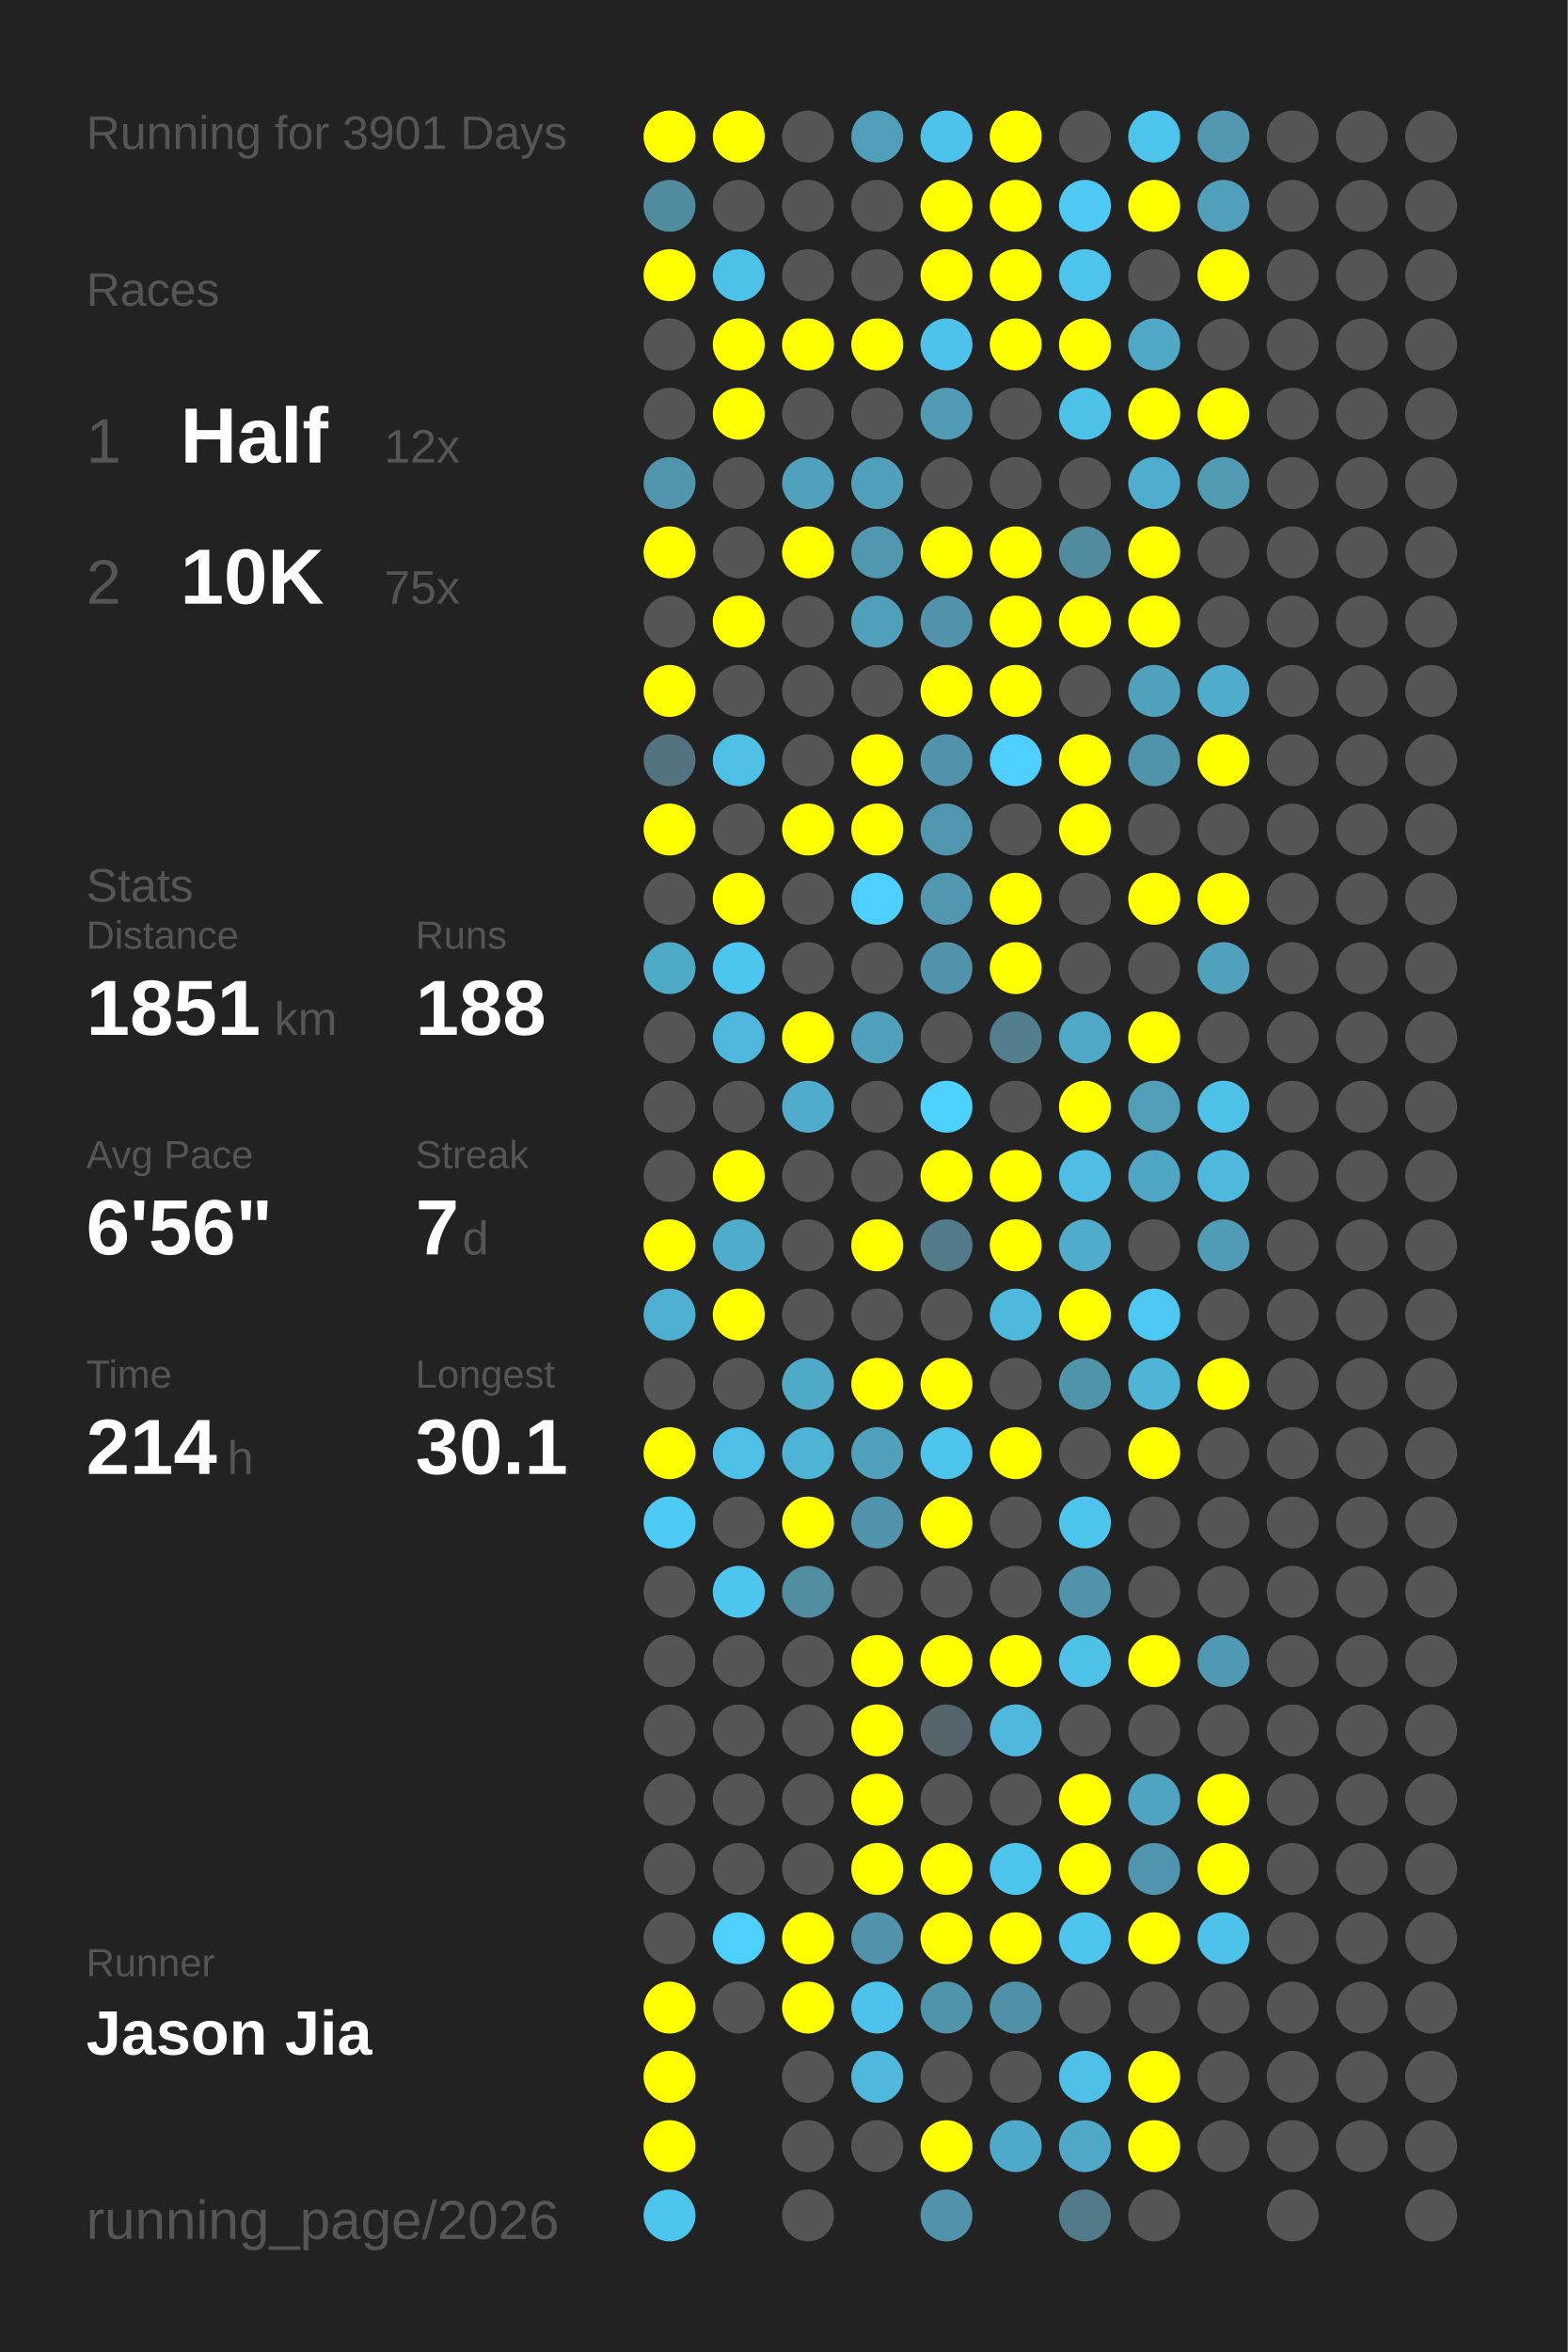
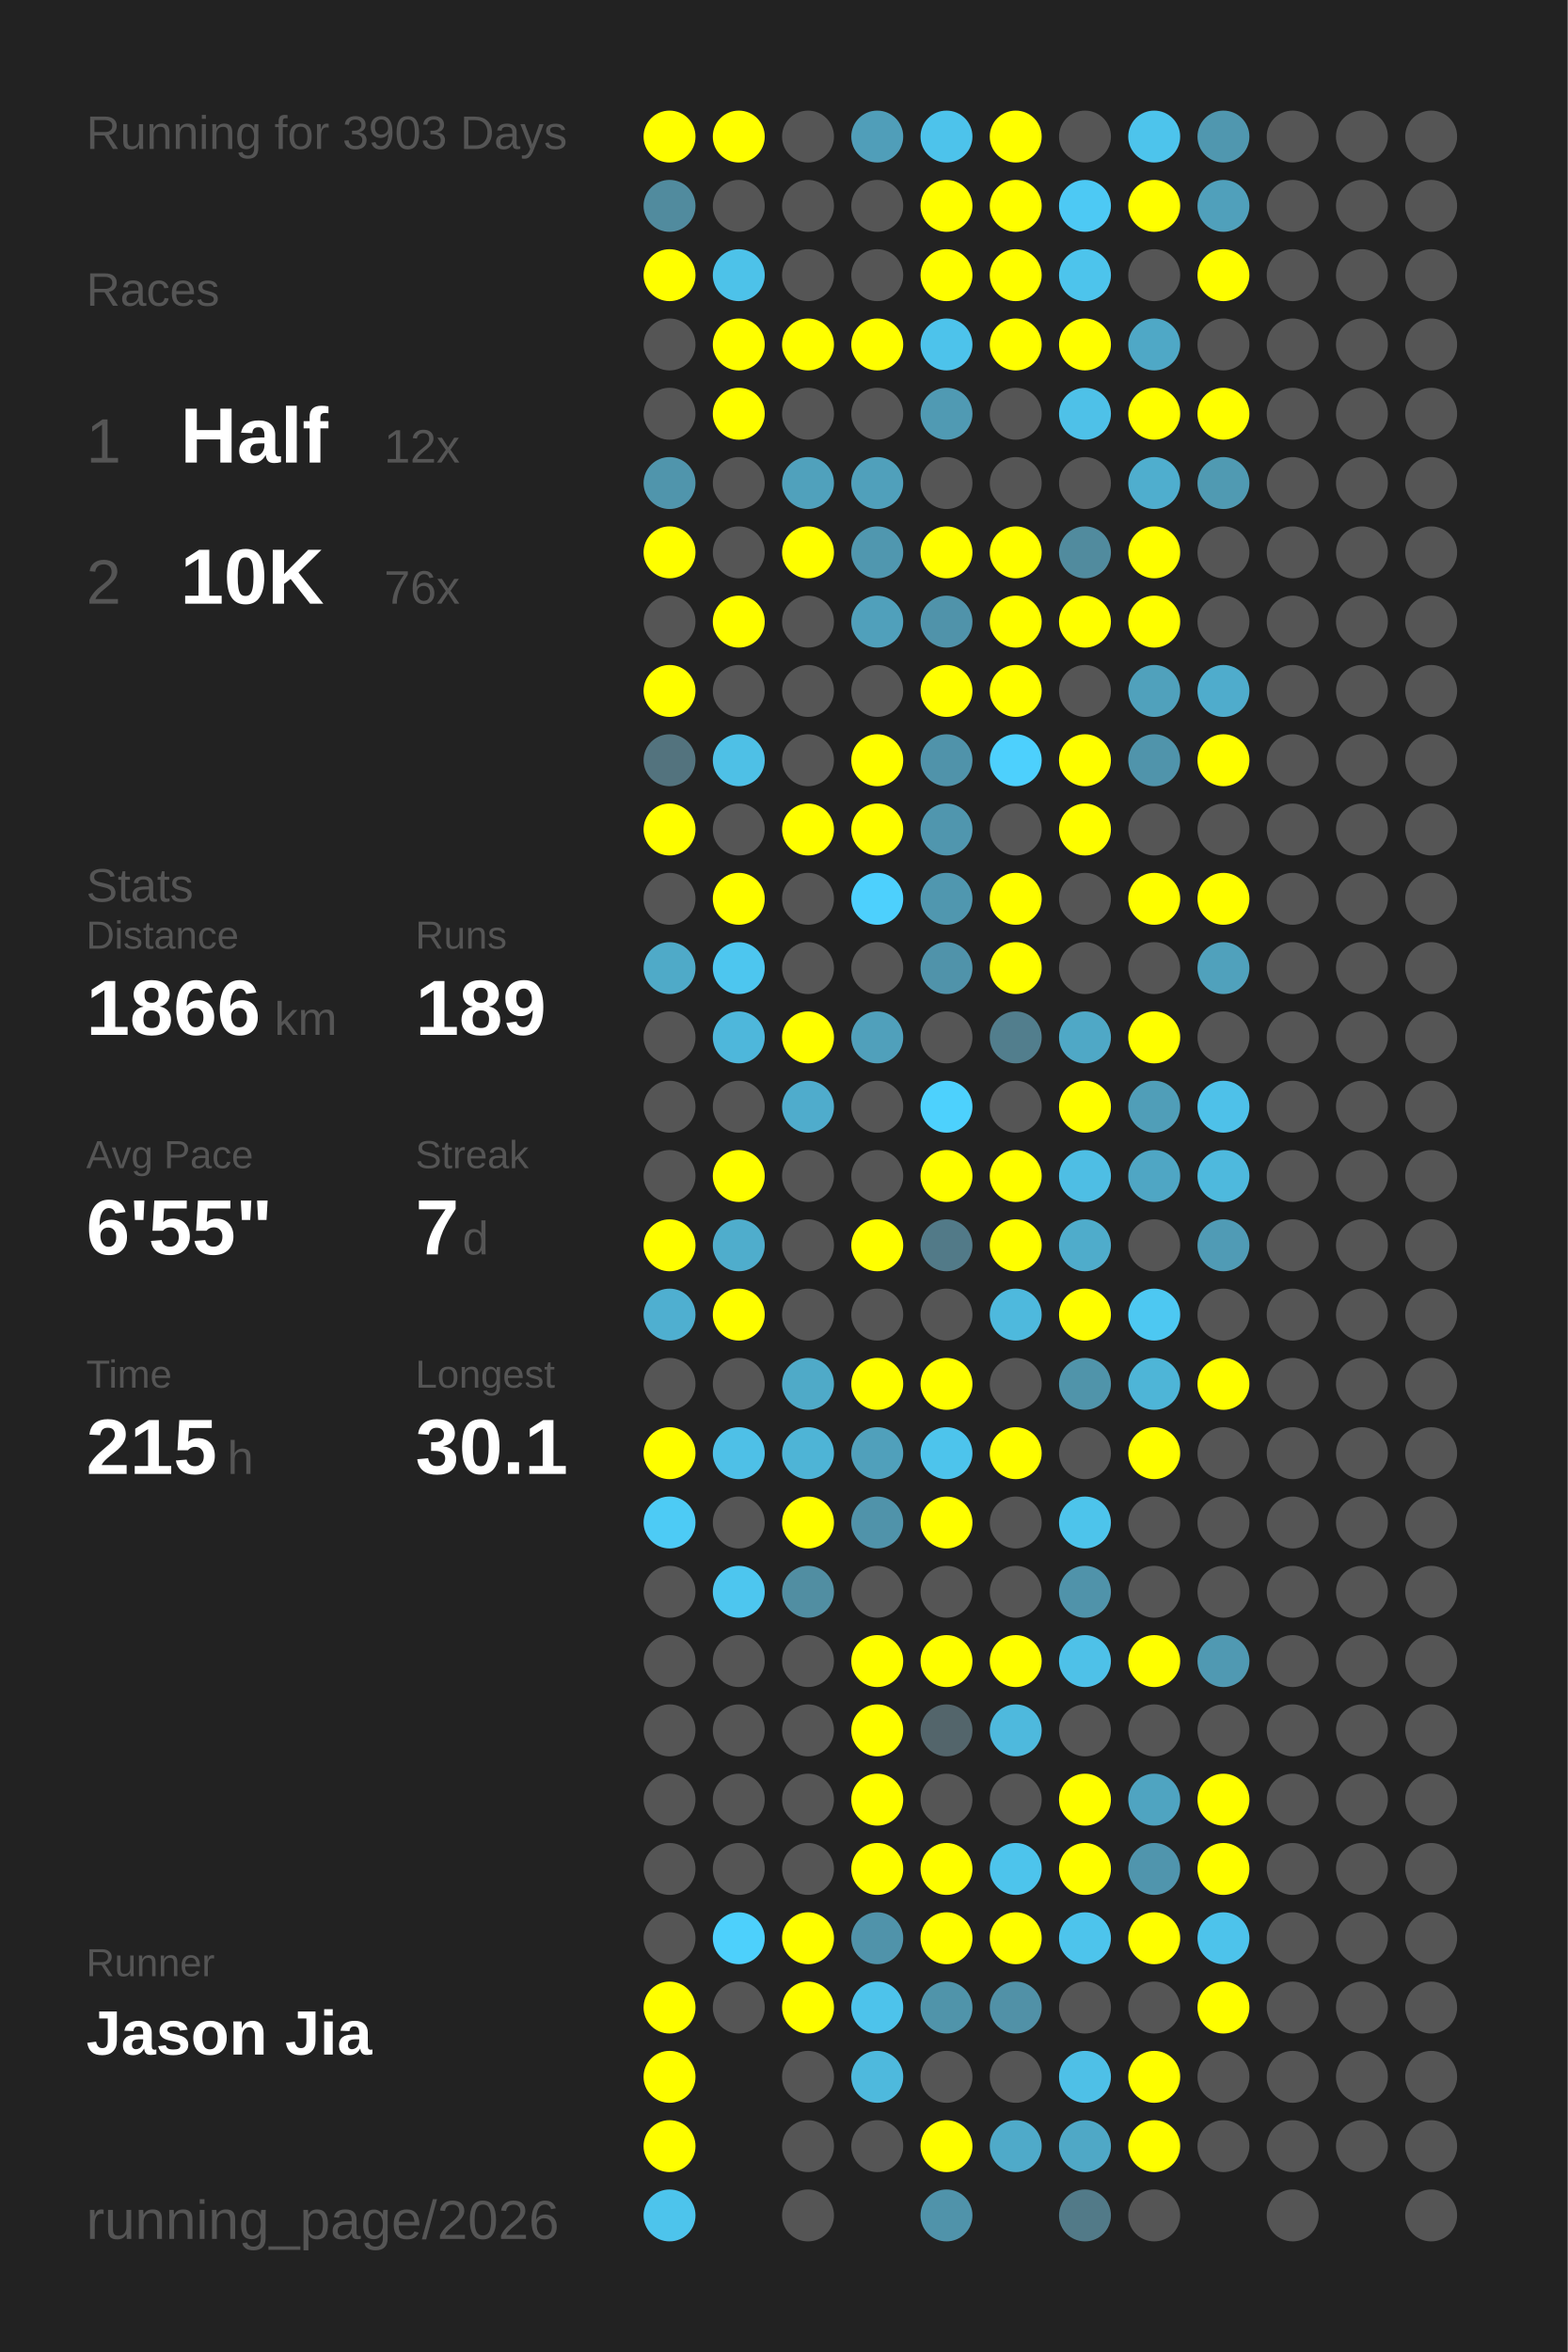
<svg xmlns="http://www.w3.org/2000/svg" baseProfile="full" height="300mm" version="1.1" viewBox="0,0,200,300" width="200mm">
  <defs />
  <rect fill="#222222" height="300" width="200" x="0" y="0" />
-   <text fill="#555555" style="font-size:6px; font-family:Arial;" x="11" y="19">Running for 3901 Days</text>
+   <text fill="#555555" style="font-size:6px; font-family:Arial;" x="11" y="19">Running for 3903 Days</text>
  <text fill="#555555" style="font-size:6px; font-family:Arial;" x="11" y="39">Races</text>
  <text fill="#555555" style="font-size:8px; font-family:Arial;" x="11" y="59">1</text>
  <text fill="#FFFFFF" style="font-size:10px; font-family:Arial; font-weight:bold;" x="23" y="59">Half</text>
  <text fill="#555555" style="font-size:6px; font-family:Arial;" x="49" y="59">12x</text>
  <text fill="#555555" style="font-size:8px; font-family:Arial;" x="11" y="77">2</text>
  <text fill="#FFFFFF" style="font-size:10px; font-family:Arial; font-weight:bold;" x="23" y="77">10K</text>
-   <text fill="#555555" style="font-size:6px; font-family:Arial;" x="49" y="77">75x</text>
+   <text fill="#555555" style="font-size:6px; font-family:Arial;" x="49" y="77">76x</text>
  <text fill="#555555" style="font-size:6px; font-family:Arial;" x="11" y="115">Stats</text>
  <text fill="#555555" style="font-size:5px; font-family:Arial;" x="11" y="121">Distance</text>
-   <text fill="#FFFFFF" style="font-size:10px; font-family:Arial; font-weight:bold;" x="11" y="132">1851</text>
+   <text fill="#FFFFFF" style="font-size:10px; font-family:Arial; font-weight:bold;" x="11" y="132">1866</text>
  <text fill="#555555" style="font-size:6px; font-family:Arial;" x="35" y="132">km</text>
  <text fill="#555555" style="font-size:5px; font-family:Arial;" x="53" y="121">Runs</text>
-   <text fill="#FFFFFF" style="font-size:10px; font-family:Arial; font-weight:bold;" x="53" y="132">188</text>
+   <text fill="#FFFFFF" style="font-size:10px; font-family:Arial; font-weight:bold;" x="53" y="132">189</text>
  <text fill="#555555" style="font-size:5px; font-family:Arial;" x="11" y="149">Avg Pace</text>
-   <text fill="#FFFFFF" style="font-size:10px; font-family:Arial; font-weight:bold;" x="11" y="160">6'56"</text>
+   <text fill="#FFFFFF" style="font-size:10px; font-family:Arial; font-weight:bold;" x="11" y="160">6'55"</text>
  <text fill="#555555" style="font-size:5px; font-family:Arial;" x="53" y="149">Streak</text>
  <text fill="#FFFFFF" style="font-size:10px; font-family:Arial; font-weight:bold;" x="53" y="160">7</text>
  <text fill="#555555" style="font-size:6px; font-family:Arial;" x="59" y="160">d</text>
  <text fill="#555555" style="font-size:5px; font-family:Arial;" x="11" y="177">Time</text>
-   <text fill="#FFFFFF" style="font-size:10px; font-family:Arial; font-weight:bold;" x="11" y="188">214</text>
+   <text fill="#FFFFFF" style="font-size:10px; font-family:Arial; font-weight:bold;" x="11" y="188">215</text>
  <text fill="#555555" style="font-size:6px; font-family:Arial;" x="29" y="188">h</text>
  <text fill="#555555" style="font-size:5px; font-family:Arial;" x="53" y="177">Longest</text>
  <text fill="#FFFFFF" style="font-size:10px; font-family:Arial; font-weight:bold;" x="53" y="188">30.1</text>
  <text fill="#555555" style="font-size:5px; font-family:Arial;" x="11" y="252.065">Runner</text>
  <text fill="#FFFFFF" style="font-size:8px; font-family:Arial; font-weight:bold;" x="11" y="262.065">Jason Jia</text>
  <text fill="#555555" style="font-size:7px; font-family:Arial;" x="11" y="285.581">running_page/2026</text>
  <circle cx="85.417" cy="17.419" fill="#FFFF00" r="3.312" />
  <circle cx="85.417" cy="26.258" fill="#518b9e" r="3.312" />
  <circle cx="85.417" cy="35.097" fill="#FFFF00" r="3.312" />
  <circle cx="85.417" cy="43.935" fill="#555555" r="3.312" />
  <circle cx="85.417" cy="52.774" fill="#555555" r="3.312" />
  <circle cx="85.417" cy="61.613" fill="#5095ac" r="3.312" />
  <circle cx="85.417" cy="70.452" fill="#FFFF00" r="3.312" />
  <circle cx="85.417" cy="79.29" fill="#555555" r="3.312" />
  <circle cx="85.417" cy="88.129" fill="#FFFF00" r="3.312" />
  <circle cx="85.417" cy="96.968" fill="#53737e" r="3.312" />
  <circle cx="85.417" cy="105.806" fill="#FFFF00" r="3.312" />
  <circle cx="85.417" cy="114.645" fill="#555555" r="3.312" />
  <circle cx="85.417" cy="123.484" fill="#4faac8" r="3.312" />
  <circle cx="85.417" cy="132.323" fill="#555555" r="3.312" />
  <circle cx="85.417" cy="141.161" fill="#555555" r="3.312" />
  <circle cx="85.417" cy="150" fill="#555555" r="3.312" />
  <circle cx="85.417" cy="158.839" fill="#FFFF00" r="3.312" />
  <circle cx="85.417" cy="167.677" fill="#4fafd0" r="3.312" />
  <circle cx="85.417" cy="176.516" fill="#555555" r="3.312" />
  <circle cx="85.417" cy="185.355" fill="#FFFF00" r="3.312" />
  <circle cx="85.417" cy="194.194" fill="#4dcbf5" r="3.312" />
  <circle cx="85.417" cy="203.032" fill="#555555" r="3.312" />
  <circle cx="85.417" cy="211.871" fill="#555555" r="3.312" />
  <circle cx="85.417" cy="220.71" fill="#555555" r="3.312" />
  <circle cx="85.417" cy="229.548" fill="#555555" r="3.312" />
  <circle cx="85.417" cy="238.387" fill="#555555" r="3.312" />
  <circle cx="85.417" cy="247.226" fill="#555555" r="3.312" />
  <circle cx="85.417" cy="256.065" fill="#FFFF00" r="3.312" />
  <circle cx="85.417" cy="264.903" fill="#FFFF00" r="3.312" />
  <circle cx="85.417" cy="273.742" fill="#FFFF00" r="3.312" />
  <circle cx="85.417" cy="282.581" fill="#4dc4ec" r="3.312" />
  <circle cx="94.25" cy="17.419" fill="#FFFF00" r="3.312" />
  <circle cx="94.25" cy="26.258" fill="#555555" r="3.312" />
  <circle cx="94.25" cy="35.097" fill="#4dc2e9" r="3.312" />
  <circle cx="94.25" cy="43.935" fill="#FFFF00" r="3.312" />
  <circle cx="94.25" cy="52.774" fill="#FFFF00" r="3.312" />
  <circle cx="94.25" cy="61.613" fill="#555555" r="3.312" />
  <circle cx="94.25" cy="70.452" fill="#555555" r="3.312" />
  <circle cx="94.25" cy="79.29" fill="#FFFF00" r="3.312" />
  <circle cx="94.25" cy="88.129" fill="#555555" r="3.312" />
  <circle cx="94.25" cy="96.968" fill="#4ec0e6" r="3.312" />
  <circle cx="94.25" cy="105.806" fill="#555555" r="3.312" />
  <circle cx="94.25" cy="114.645" fill="#FFFF00" r="3.312" />
  <circle cx="94.25" cy="123.484" fill="#4dc6ef" r="3.312" />
  <circle cx="94.25" cy="132.323" fill="#4eb7db" r="3.312" />
  <circle cx="94.25" cy="141.161" fill="#555555" r="3.312" />
  <circle cx="94.25" cy="150" fill="#FFFF00" r="3.312" />
  <circle cx="94.25" cy="158.839" fill="#4fadcc" r="3.312" />
  <circle cx="94.25" cy="167.677" fill="#FFFF00" r="3.312" />
  <circle cx="94.25" cy="176.516" fill="#555555" r="3.312" />
  <circle cx="94.25" cy="185.355" fill="#4ec0e7" r="3.312" />
  <circle cx="94.25" cy="194.194" fill="#555555" r="3.312" />
  <circle cx="94.25" cy="203.032" fill="#4dc6ef" r="3.312" />
  <circle cx="94.25" cy="211.871" fill="#555555" r="3.312" />
  <circle cx="94.25" cy="220.71" fill="#555555" r="3.312" />
  <circle cx="94.25" cy="229.548" fill="#555555" r="3.312" />
  <circle cx="94.25" cy="238.387" fill="#555555" r="3.312" />
  <circle cx="94.25" cy="247.226" fill="#4dd0fc" r="3.312" />
  <circle cx="94.25" cy="256.065" fill="#555555" r="3.312" />
  <circle cx="103.083" cy="17.419" fill="#555555" r="3.312" />
  <circle cx="103.083" cy="26.258" fill="#555555" r="3.312" />
  <circle cx="103.083" cy="35.097" fill="#555555" r="3.312" />
  <circle cx="103.083" cy="43.935" fill="#FFFF00" r="3.312" />
  <circle cx="103.083" cy="52.774" fill="#555555" r="3.312" />
  <circle cx="103.083" cy="61.613" fill="#50a1bc" r="3.312" />
  <circle cx="103.083" cy="70.452" fill="#FFFF00" r="3.312" />
  <circle cx="103.083" cy="79.29" fill="#555555" r="3.312" />
  <circle cx="103.083" cy="88.129" fill="#555555" r="3.312" />
  <circle cx="103.083" cy="96.968" fill="#555555" r="3.312" />
  <circle cx="103.083" cy="105.806" fill="#FFFF00" r="3.312" />
  <circle cx="103.083" cy="114.645" fill="#555555" r="3.312" />
  <circle cx="103.083" cy="123.484" fill="#555555" r="3.312" />
  <circle cx="103.083" cy="132.323" fill="#FFFF00" r="3.312" />
  <circle cx="103.083" cy="141.161" fill="#4faccc" r="3.312" />
  <circle cx="103.083" cy="150" fill="#555555" r="3.312" />
  <circle cx="103.083" cy="158.839" fill="#555555" r="3.312" />
  <circle cx="103.083" cy="167.677" fill="#555555" r="3.312" />
  <circle cx="103.083" cy="176.516" fill="#4faac8" r="3.312" />
  <circle cx="103.083" cy="185.355" fill="#4eb4d6" r="3.312" />
  <circle cx="103.083" cy="194.194" fill="#FFFF00" r="3.312" />
  <circle cx="103.083" cy="203.032" fill="#518ea2" r="3.312" />
  <circle cx="103.083" cy="211.871" fill="#555555" r="3.312" />
  <circle cx="103.083" cy="220.71" fill="#555555" r="3.312" />
  <circle cx="103.083" cy="229.548" fill="#555555" r="3.312" />
  <circle cx="103.083" cy="238.387" fill="#555555" r="3.312" />
  <circle cx="103.083" cy="247.226" fill="#FFFF00" r="3.312" />
  <circle cx="103.083" cy="256.065" fill="#FFFF00" r="3.312" />
  <circle cx="103.083" cy="264.903" fill="#555555" r="3.312" />
  <circle cx="103.083" cy="273.742" fill="#555555" r="3.312" />
  <circle cx="103.083" cy="282.581" fill="#555555" r="3.312" />
  <circle cx="111.917" cy="17.419" fill="#509eb9" r="3.312" />
  <circle cx="111.917" cy="26.258" fill="#555555" r="3.312" />
  <circle cx="111.917" cy="35.097" fill="#555555" r="3.312" />
  <circle cx="111.917" cy="43.935" fill="#FFFF00" r="3.312" />
  <circle cx="111.917" cy="52.774" fill="#555555" r="3.312" />
  <circle cx="111.917" cy="61.613" fill="#50a0bb" r="3.312" />
  <circle cx="111.917" cy="70.452" fill="#5097af" r="3.312" />
  <circle cx="111.917" cy="79.29" fill="#50a0bb" r="3.312" />
  <circle cx="111.917" cy="88.129" fill="#555555" r="3.312" />
  <circle cx="111.917" cy="96.968" fill="#FFFF00" r="3.312" />
  <circle cx="111.917" cy="105.806" fill="#FFFF00" r="3.312" />
  <circle cx="111.917" cy="114.645" fill="#4dd0fd" r="3.312" />
  <circle cx="111.917" cy="123.484" fill="#555555" r="3.312" />
  <circle cx="111.917" cy="132.323" fill="#50a0bb" r="3.312" />
  <circle cx="111.917" cy="141.161" fill="#555555" r="3.312" />
  <circle cx="111.917" cy="150" fill="#555555" r="3.312" />
  <circle cx="111.917" cy="158.839" fill="#FFFF00" r="3.312" />
  <circle cx="111.917" cy="167.677" fill="#555555" r="3.312" />
  <circle cx="111.917" cy="176.516" fill="#FFFF00" r="3.312" />
  <circle cx="111.917" cy="185.355" fill="#50a0bb" r="3.312" />
  <circle cx="111.917" cy="194.194" fill="#5093aa" r="3.312" />
  <circle cx="111.917" cy="203.032" fill="#555555" r="3.312" />
  <circle cx="111.917" cy="211.871" fill="#FFFF00" r="3.312" />
  <circle cx="111.917" cy="220.71" fill="#FFFF00" r="3.312" />
  <circle cx="111.917" cy="229.548" fill="#FFFF00" r="3.312" />
  <circle cx="111.917" cy="238.387" fill="#FFFF00" r="3.312" />
  <circle cx="111.917" cy="247.226" fill="#5093aa" r="3.312" />
  <circle cx="111.917" cy="256.065" fill="#4dc3eb" r="3.312" />
  <circle cx="111.917" cy="264.903" fill="#4eb9dd" r="3.312" />
  <circle cx="111.917" cy="273.742" fill="#555555" r="3.312" />
  <circle cx="120.75" cy="17.419" fill="#4dc3eb" r="3.312" />
  <circle cx="120.75" cy="26.258" fill="#FFFF00" r="3.312" />
  <circle cx="120.75" cy="35.097" fill="#FFFF00" r="3.312" />
  <circle cx="120.75" cy="43.935" fill="#4dc3eb" r="3.312" />
  <circle cx="120.75" cy="52.774" fill="#509ab3" r="3.312" />
  <circle cx="120.75" cy="61.613" fill="#555555" r="3.312" />
  <circle cx="120.75" cy="70.452" fill="#FFFF00" r="3.312" />
  <circle cx="120.75" cy="79.29" fill="#5093aa" r="3.312" />
  <circle cx="120.75" cy="88.129" fill="#FFFF00" r="3.312" />
  <circle cx="120.75" cy="96.968" fill="#5093aa" r="3.312" />
  <circle cx="120.75" cy="105.806" fill="#5096ae" r="3.312" />
  <circle cx="120.75" cy="114.645" fill="#5097af" r="3.312" />
  <circle cx="120.75" cy="123.484" fill="#5093aa" r="3.312" />
  <circle cx="120.75" cy="132.323" fill="#555555" r="3.312" />
  <circle cx="120.75" cy="141.161" fill="#4dd1fd" r="3.312" />
  <circle cx="120.75" cy="150" fill="#FFFF00" r="3.312" />
  <circle cx="120.75" cy="158.839" fill="#527a88" r="3.312" />
  <circle cx="120.75" cy="167.677" fill="#555555" r="3.312" />
  <circle cx="120.75" cy="176.516" fill="#FFFF00" r="3.312" />
  <circle cx="120.75" cy="185.355" fill="#4dc4ec" r="3.312" />
  <circle cx="120.75" cy="194.194" fill="#FFFF00" r="3.312" />
  <circle cx="120.75" cy="203.032" fill="#555555" r="3.312" />
  <circle cx="120.75" cy="211.871" fill="#FFFF00" r="3.312" />
  <circle cx="120.75" cy="220.71" fill="#53656b" r="3.312" />
  <circle cx="120.75" cy="229.548" fill="#555555" r="3.312" />
  <circle cx="120.75" cy="238.387" fill="#FFFF00" r="3.312" />
  <circle cx="120.75" cy="247.226" fill="#FFFF00" r="3.312" />
  <circle cx="120.75" cy="256.065" fill="#5094aa" r="3.312" />
  <circle cx="120.75" cy="264.903" fill="#555555" r="3.312" />
  <circle cx="120.75" cy="273.742" fill="#FFFF00" r="3.312" />
  <circle cx="120.75" cy="282.581" fill="#5093aa" r="3.312" />
  <circle cx="129.583" cy="17.419" fill="#FFFF00" r="3.312" />
  <circle cx="129.583" cy="26.258" fill="#FFFF00" r="3.312" />
  <circle cx="129.583" cy="35.097" fill="#FFFF00" r="3.312" />
  <circle cx="129.583" cy="43.935" fill="#FFFF00" r="3.312" />
  <circle cx="129.583" cy="52.774" fill="#555555" r="3.312" />
  <circle cx="129.583" cy="61.613" fill="#555555" r="3.312" />
  <circle cx="129.583" cy="70.452" fill="#FFFF00" r="3.312" />
  <circle cx="129.583" cy="79.29" fill="#FFFF00" r="3.312" />
  <circle cx="129.583" cy="88.129" fill="#FFFF00" r="3.312" />
  <circle cx="129.583" cy="96.968" fill="#4dd0fd" r="3.312" />
  <circle cx="129.583" cy="105.806" fill="#555555" r="3.312" />
  <circle cx="129.583" cy="114.645" fill="#FFFF00" r="3.312" />
  <circle cx="129.583" cy="123.484" fill="#FFFF00" r="3.312" />
  <circle cx="129.583" cy="132.323" fill="#527e8d" r="3.312" />
  <circle cx="129.583" cy="141.161" fill="#555555" r="3.312" />
  <circle cx="129.583" cy="150" fill="#FFFF00" r="3.312" />
  <circle cx="129.583" cy="158.839" fill="#FFFF00" r="3.312" />
  <circle cx="129.583" cy="167.677" fill="#4eb9dd" r="3.312" />
  <circle cx="129.583" cy="176.516" fill="#555555" r="3.312" />
  <circle cx="129.583" cy="185.355" fill="#FFFF00" r="3.312" />
  <circle cx="129.583" cy="194.194" fill="#555555" r="3.312" />
  <circle cx="129.583" cy="203.032" fill="#555555" r="3.312" />
  <circle cx="129.583" cy="211.871" fill="#FFFF00" r="3.312" />
  <circle cx="129.583" cy="220.71" fill="#4eb9dd" r="3.312" />
  <circle cx="129.583" cy="229.548" fill="#555555" r="3.312" />
  <circle cx="129.583" cy="238.387" fill="#4dc4ec" r="3.312" />
  <circle cx="129.583" cy="247.226" fill="#FFFF00" r="3.312" />
  <circle cx="129.583" cy="256.065" fill="#5191a7" r="3.312" />
  <circle cx="129.583" cy="264.903" fill="#555555" r="3.312" />
  <circle cx="129.583" cy="273.742" fill="#4faac9" r="3.312" />
  <circle cx="138.417" cy="17.419" fill="#555555" r="3.312" />
  <circle cx="138.417" cy="26.258" fill="#4dc9f4" r="3.312" />
  <circle cx="138.417" cy="35.097" fill="#4dc4ec" r="3.312" />
  <circle cx="138.417" cy="43.935" fill="#FFFF00" r="3.312" />
  <circle cx="138.417" cy="52.774" fill="#4ec1e8" r="3.312" />
  <circle cx="138.417" cy="61.613" fill="#555555" r="3.312" />
  <circle cx="138.417" cy="70.452" fill="#518b9e" r="3.312" />
  <circle cx="138.417" cy="79.29" fill="#FFFF00" r="3.312" />
  <circle cx="138.417" cy="88.129" fill="#555555" r="3.312" />
  <circle cx="138.417" cy="96.968" fill="#FFFF00" r="3.312" />
  <circle cx="138.417" cy="105.806" fill="#FFFF00" r="3.312" />
  <circle cx="138.417" cy="114.645" fill="#555555" r="3.312" />
  <circle cx="138.417" cy="123.484" fill="#555555" r="3.312" />
  <circle cx="138.417" cy="132.323" fill="#4fa8c6" r="3.312" />
  <circle cx="138.417" cy="141.161" fill="#FFFF00" r="3.312" />
  <circle cx="138.417" cy="150" fill="#4ebee4" r="3.312" />
  <circle cx="138.417" cy="158.839" fill="#4faccb" r="3.312" />
  <circle cx="138.417" cy="167.677" fill="#FFFF00" r="3.312" />
  <circle cx="138.417" cy="176.516" fill="#5094aa" r="3.312" />
  <circle cx="138.417" cy="185.355" fill="#555555" r="3.312" />
  <circle cx="138.417" cy="194.194" fill="#4dc4eb" r="3.312" />
  <circle cx="138.417" cy="203.032" fill="#5093aa" r="3.312" />
  <circle cx="138.417" cy="211.871" fill="#4ec1e8" r="3.312" />
  <circle cx="138.417" cy="220.71" fill="#555555" r="3.312" />
  <circle cx="138.417" cy="229.548" fill="#FFFF00" r="3.312" />
  <circle cx="138.417" cy="238.387" fill="#FFFF00" r="3.312" />
  <circle cx="138.417" cy="247.226" fill="#4dc4ec" r="3.312" />
  <circle cx="138.417" cy="256.065" fill="#555555" r="3.312" />
  <circle cx="138.417" cy="264.903" fill="#4ec0e7" r="3.312" />
  <circle cx="138.417" cy="273.742" fill="#4fa8c6" r="3.312" />
  <circle cx="138.417" cy="282.581" fill="#527a88" r="3.312" />
  <circle cx="147.25" cy="17.419" fill="#4dc4ec" r="3.312" />
  <circle cx="147.25" cy="26.258" fill="#FFFF00" r="3.312" />
  <circle cx="147.25" cy="35.097" fill="#555555" r="3.312" />
  <circle cx="147.25" cy="43.935" fill="#4fa8c6" r="3.312" />
  <circle cx="147.25" cy="52.774" fill="#FFFF00" r="3.312" />
  <circle cx="147.25" cy="61.613" fill="#4faece" r="3.312" />
  <circle cx="147.25" cy="70.452" fill="#FFFF00" r="3.312" />
  <circle cx="147.25" cy="79.29" fill="#FFFF00" r="3.312" />
  <circle cx="147.25" cy="88.129" fill="#50a1bc" r="3.312" />
  <circle cx="147.25" cy="96.968" fill="#5094ab" r="3.312" />
  <circle cx="147.25" cy="105.806" fill="#555555" r="3.312" />
  <circle cx="147.25" cy="114.645" fill="#FFFF00" r="3.312" />
  <circle cx="147.25" cy="123.484" fill="#555555" r="3.312" />
  <circle cx="147.25" cy="132.323" fill="#FFFF00" r="3.312" />
  <circle cx="147.25" cy="141.161" fill="#509eb8" r="3.312" />
  <circle cx="147.25" cy="150" fill="#4fa6c4" r="3.312" />
  <circle cx="147.25" cy="158.839" fill="#555555" r="3.312" />
  <circle cx="147.25" cy="167.677" fill="#4dc8f2" r="3.312" />
  <circle cx="147.25" cy="176.516" fill="#4eb5d7" r="3.312" />
  <circle cx="147.25" cy="185.355" fill="#FFFF00" r="3.312" />
  <circle cx="147.25" cy="194.194" fill="#555555" r="3.312" />
  <circle cx="147.25" cy="203.032" fill="#555555" r="3.312" />
  <circle cx="147.25" cy="211.871" fill="#FFFF00" r="3.312" />
  <circle cx="147.25" cy="220.71" fill="#555555" r="3.312" />
  <circle cx="147.25" cy="229.548" fill="#4fa4c1" r="3.312" />
  <circle cx="147.25" cy="238.387" fill="#5095ad" r="3.312" />
  <circle cx="147.25" cy="247.226" fill="#FFFF00" r="3.312" />
  <circle cx="147.25" cy="256.065" fill="#555555" r="3.312" />
  <circle cx="147.25" cy="264.903" fill="#FFFF00" r="3.312" />
  <circle cx="147.25" cy="273.742" fill="#FFFF00" r="3.312" />
  <circle cx="147.25" cy="282.581" fill="#555555" r="3.312" />
  <circle cx="156.083" cy="17.419" fill="#5097af" r="3.312" />
  <circle cx="156.083" cy="26.258" fill="#50a0bb" r="3.312" />
  <circle cx="156.083" cy="35.097" fill="#FFFF00" r="3.312" />
  <circle cx="156.083" cy="43.935" fill="#555555" r="3.312" />
  <circle cx="156.083" cy="52.774" fill="#FFFF00" r="3.312" />
  <circle cx="156.083" cy="61.613" fill="#509ab2" r="3.312" />
  <circle cx="156.083" cy="70.452" fill="#555555" r="3.312" />
  <circle cx="156.083" cy="79.29" fill="#555555" r="3.312" />
  <circle cx="156.083" cy="88.129" fill="#4faccc" r="3.312" />
  <circle cx="156.083" cy="96.968" fill="#FFFF00" r="3.312" />
  <circle cx="156.083" cy="105.806" fill="#555555" r="3.312" />
  <circle cx="156.083" cy="114.645" fill="#FFFF00" r="3.312" />
  <circle cx="156.083" cy="123.484" fill="#50a1bc" r="3.312" />
  <circle cx="156.083" cy="132.323" fill="#555555" r="3.312" />
  <circle cx="156.083" cy="141.161" fill="#4ec1e9" r="3.312" />
  <circle cx="156.083" cy="150" fill="#4eb9dd" r="3.312" />
  <circle cx="156.083" cy="158.839" fill="#509bb5" r="3.312" />
  <circle cx="156.083" cy="167.677" fill="#555555" r="3.312" />
  <circle cx="156.083" cy="176.516" fill="#FFFF00" r="3.312" />
  <circle cx="156.083" cy="185.355" fill="#555555" r="3.312" />
  <circle cx="156.083" cy="194.194" fill="#555555" r="3.312" />
  <circle cx="156.083" cy="203.032" fill="#555555" r="3.312" />
  <circle cx="156.083" cy="211.871" fill="#5099b2" r="3.312" />
  <circle cx="156.083" cy="220.71" fill="#555555" r="3.312" />
  <circle cx="156.083" cy="229.548" fill="#FFFF00" r="3.312" />
  <circle cx="156.083" cy="238.387" fill="#FFFF00" r="3.312" />
  <circle cx="156.083" cy="247.226" fill="#4dc3eb" r="3.312" />
-   <circle cx="156.083" cy="256.065" fill="#555555" r="3.312" />
+   <circle cx="156.083" cy="256.065" fill="#FFFF00" r="3.312" />
  <circle cx="156.083" cy="264.903" fill="#555555" r="3.312" />
  <circle cx="156.083" cy="273.742" fill="#555555" r="3.312" />
  <circle cx="164.917" cy="17.419" fill="#555555" r="3.312" />
  <circle cx="164.917" cy="26.258" fill="#555555" r="3.312" />
  <circle cx="164.917" cy="35.097" fill="#555555" r="3.312" />
  <circle cx="164.917" cy="43.935" fill="#555555" r="3.312" />
  <circle cx="164.917" cy="52.774" fill="#555555" r="3.312" />
  <circle cx="164.917" cy="61.613" fill="#555555" r="3.312" />
  <circle cx="164.917" cy="70.452" fill="#555555" r="3.312" />
  <circle cx="164.917" cy="79.29" fill="#555555" r="3.312" />
  <circle cx="164.917" cy="88.129" fill="#555555" r="3.312" />
  <circle cx="164.917" cy="96.968" fill="#555555" r="3.312" />
  <circle cx="164.917" cy="105.806" fill="#555555" r="3.312" />
  <circle cx="164.917" cy="114.645" fill="#555555" r="3.312" />
  <circle cx="164.917" cy="123.484" fill="#555555" r="3.312" />
  <circle cx="164.917" cy="132.323" fill="#555555" r="3.312" />
  <circle cx="164.917" cy="141.161" fill="#555555" r="3.312" />
  <circle cx="164.917" cy="150" fill="#555555" r="3.312" />
  <circle cx="164.917" cy="158.839" fill="#555555" r="3.312" />
  <circle cx="164.917" cy="167.677" fill="#555555" r="3.312" />
  <circle cx="164.917" cy="176.516" fill="#555555" r="3.312" />
  <circle cx="164.917" cy="185.355" fill="#555555" r="3.312" />
  <circle cx="164.917" cy="194.194" fill="#555555" r="3.312" />
  <circle cx="164.917" cy="203.032" fill="#555555" r="3.312" />
  <circle cx="164.917" cy="211.871" fill="#555555" r="3.312" />
  <circle cx="164.917" cy="220.71" fill="#555555" r="3.312" />
  <circle cx="164.917" cy="229.548" fill="#555555" r="3.312" />
  <circle cx="164.917" cy="238.387" fill="#555555" r="3.312" />
  <circle cx="164.917" cy="247.226" fill="#555555" r="3.312" />
  <circle cx="164.917" cy="256.065" fill="#555555" r="3.312" />
  <circle cx="164.917" cy="264.903" fill="#555555" r="3.312" />
  <circle cx="164.917" cy="273.742" fill="#555555" r="3.312" />
  <circle cx="164.917" cy="282.581" fill="#555555" r="3.312" />
  <circle cx="173.75" cy="17.419" fill="#555555" r="3.312" />
  <circle cx="173.75" cy="26.258" fill="#555555" r="3.312" />
  <circle cx="173.75" cy="35.097" fill="#555555" r="3.312" />
  <circle cx="173.75" cy="43.935" fill="#555555" r="3.312" />
  <circle cx="173.75" cy="52.774" fill="#555555" r="3.312" />
  <circle cx="173.75" cy="61.613" fill="#555555" r="3.312" />
  <circle cx="173.75" cy="70.452" fill="#555555" r="3.312" />
  <circle cx="173.75" cy="79.29" fill="#555555" r="3.312" />
  <circle cx="173.75" cy="88.129" fill="#555555" r="3.312" />
  <circle cx="173.75" cy="96.968" fill="#555555" r="3.312" />
  <circle cx="173.75" cy="105.806" fill="#555555" r="3.312" />
  <circle cx="173.75" cy="114.645" fill="#555555" r="3.312" />
  <circle cx="173.75" cy="123.484" fill="#555555" r="3.312" />
  <circle cx="173.75" cy="132.323" fill="#555555" r="3.312" />
  <circle cx="173.75" cy="141.161" fill="#555555" r="3.312" />
  <circle cx="173.75" cy="150" fill="#555555" r="3.312" />
  <circle cx="173.75" cy="158.839" fill="#555555" r="3.312" />
  <circle cx="173.75" cy="167.677" fill="#555555" r="3.312" />
  <circle cx="173.75" cy="176.516" fill="#555555" r="3.312" />
  <circle cx="173.75" cy="185.355" fill="#555555" r="3.312" />
  <circle cx="173.75" cy="194.194" fill="#555555" r="3.312" />
  <circle cx="173.75" cy="203.032" fill="#555555" r="3.312" />
  <circle cx="173.75" cy="211.871" fill="#555555" r="3.312" />
  <circle cx="173.75" cy="220.71" fill="#555555" r="3.312" />
  <circle cx="173.75" cy="229.548" fill="#555555" r="3.312" />
  <circle cx="173.75" cy="238.387" fill="#555555" r="3.312" />
  <circle cx="173.75" cy="247.226" fill="#555555" r="3.312" />
  <circle cx="173.75" cy="256.065" fill="#555555" r="3.312" />
  <circle cx="173.75" cy="264.903" fill="#555555" r="3.312" />
  <circle cx="173.75" cy="273.742" fill="#555555" r="3.312" />
  <circle cx="182.583" cy="17.419" fill="#555555" r="3.312" />
  <circle cx="182.583" cy="26.258" fill="#555555" r="3.312" />
  <circle cx="182.583" cy="35.097" fill="#555555" r="3.312" />
  <circle cx="182.583" cy="43.935" fill="#555555" r="3.312" />
  <circle cx="182.583" cy="52.774" fill="#555555" r="3.312" />
  <circle cx="182.583" cy="61.613" fill="#555555" r="3.312" />
  <circle cx="182.583" cy="70.452" fill="#555555" r="3.312" />
  <circle cx="182.583" cy="79.29" fill="#555555" r="3.312" />
  <circle cx="182.583" cy="88.129" fill="#555555" r="3.312" />
  <circle cx="182.583" cy="96.968" fill="#555555" r="3.312" />
  <circle cx="182.583" cy="105.806" fill="#555555" r="3.312" />
  <circle cx="182.583" cy="114.645" fill="#555555" r="3.312" />
  <circle cx="182.583" cy="123.484" fill="#555555" r="3.312" />
  <circle cx="182.583" cy="132.323" fill="#555555" r="3.312" />
  <circle cx="182.583" cy="141.161" fill="#555555" r="3.312" />
  <circle cx="182.583" cy="150" fill="#555555" r="3.312" />
  <circle cx="182.583" cy="158.839" fill="#555555" r="3.312" />
  <circle cx="182.583" cy="167.677" fill="#555555" r="3.312" />
  <circle cx="182.583" cy="176.516" fill="#555555" r="3.312" />
  <circle cx="182.583" cy="185.355" fill="#555555" r="3.312" />
  <circle cx="182.583" cy="194.194" fill="#555555" r="3.312" />
  <circle cx="182.583" cy="203.032" fill="#555555" r="3.312" />
  <circle cx="182.583" cy="211.871" fill="#555555" r="3.312" />
  <circle cx="182.583" cy="220.71" fill="#555555" r="3.312" />
  <circle cx="182.583" cy="229.548" fill="#555555" r="3.312" />
  <circle cx="182.583" cy="238.387" fill="#555555" r="3.312" />
  <circle cx="182.583" cy="247.226" fill="#555555" r="3.312" />
  <circle cx="182.583" cy="256.065" fill="#555555" r="3.312" />
  <circle cx="182.583" cy="264.903" fill="#555555" r="3.312" />
  <circle cx="182.583" cy="273.742" fill="#555555" r="3.312" />
  <circle cx="182.583" cy="282.581" fill="#555555" r="3.312" />
</svg>
